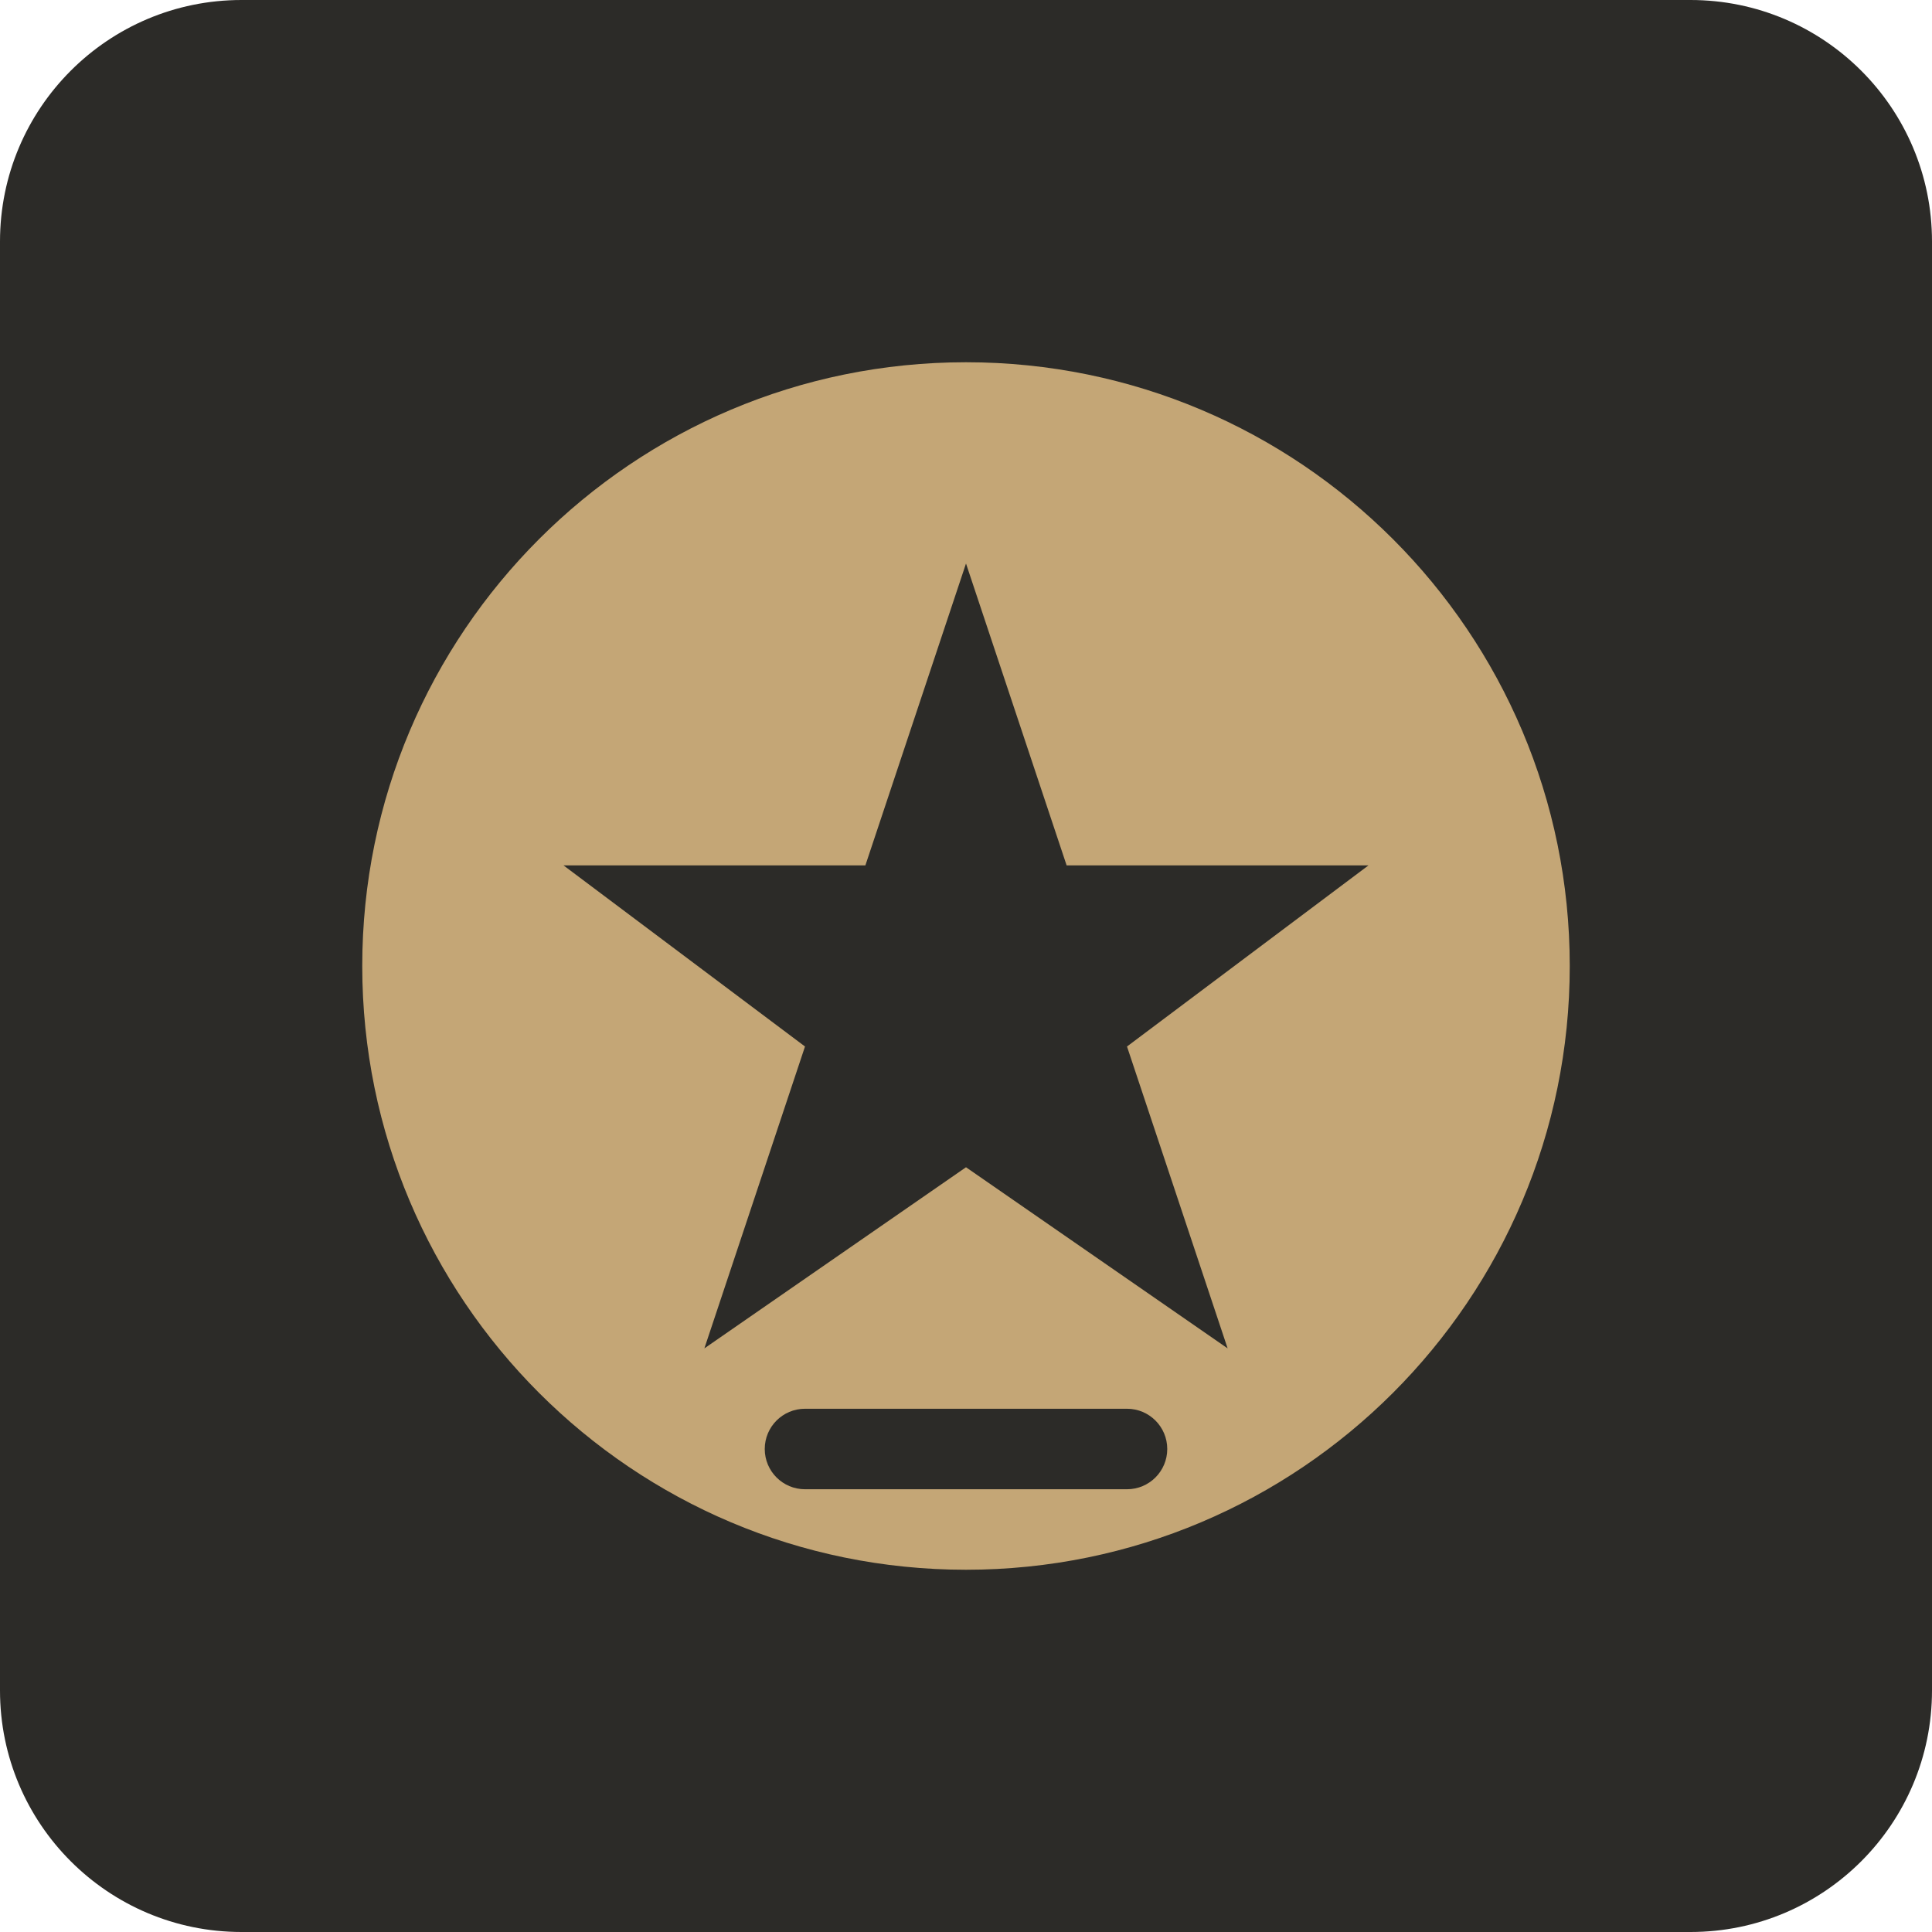
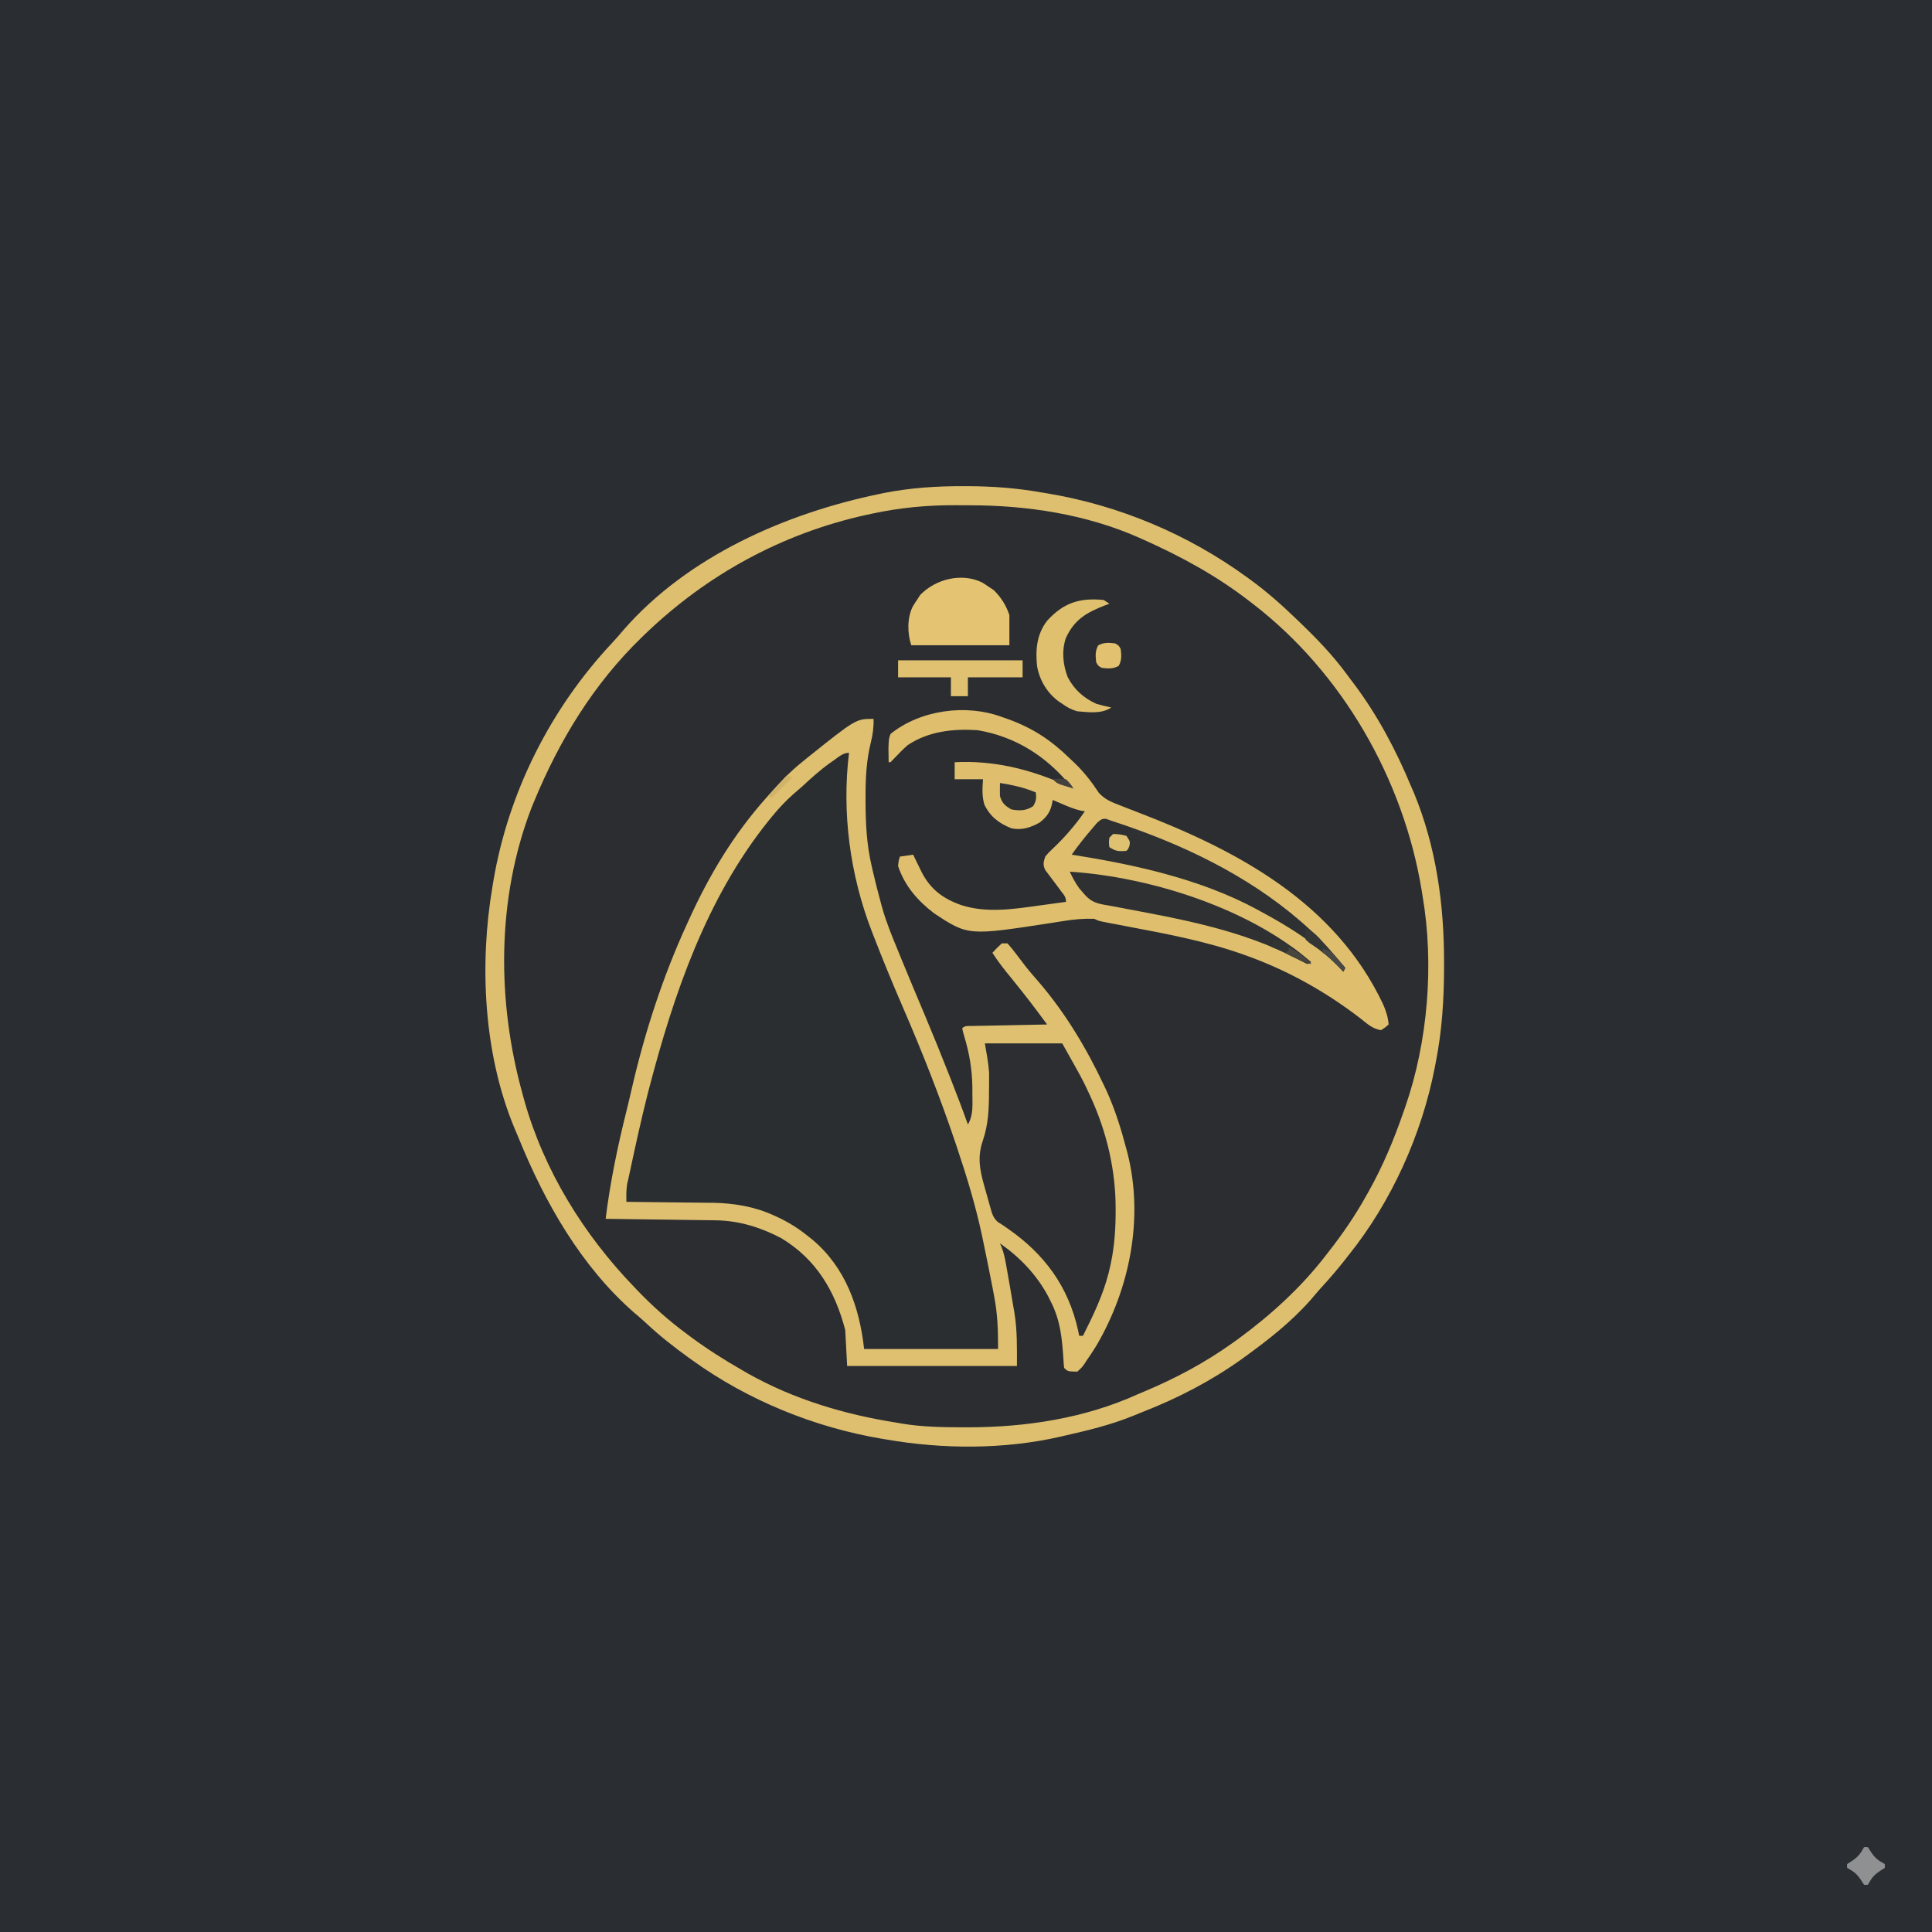
- <svg xmlns="http://www.w3.org/2000/svg" width="192" height="192" viewBox="0 0 192 192" fill="none">
-   <rect width="192" height="192" rx="24" fill="#2C2B28" />
-   <circle cx="96" cy="96" r="60" fill="#C4A676" />
-   <path d="M96 56L106 86H136L112 104L122 134L96 116L70 134L80 104L56 86H86L96 56Z" fill="#2C2B28" />
-   <rect x="76" y="140" width="40" height="8" rx="4" fill="#2C2B28" />
+ <svg xmlns="http://www.w3.org/2000/svg" width="192px" height="192px" viewBox="0 0 192 192" version="1.1">
+   <g id="surface1">
+     <path style=" stroke:none;fill-rule:nonzero;fill:rgb(16.471%,17.647%,19.216%);fill-opacity:1;" d="M 0 0 C 63.359 0 126.719 0 192 0 C 192 63.359 192 126.719 192 192 C 128.641 192 65.281 192 0 192 C 0 128.641 0 65.281 0 0 Z M 0 0 " />
+     <path style=" stroke:none;fill-rule:nonzero;fill:rgb(16.863%,17.647%,18.824%);fill-opacity:1;" d="M 95.742 48.316 C 95.887 48.316 96.035 48.316 96.188 48.316 C 98.664 48.328 101.059 48.5 103.5 48.938 C 103.684 48.969 103.863 48.996 104.055 49.027 C 111.234 50.223 118.059 53.094 123.938 57.375 C 124.047 57.453 124.152 57.531 124.266 57.613 C 125.887 58.797 127.367 60.105 128.812 61.5 C 128.938 61.621 129.066 61.742 129.195 61.867 C 130.875 63.484 132.457 65.121 133.836 67 C 134.055 67.305 134.285 67.602 134.512 67.902 C 136.883 71.047 138.742 74.555 140.25 78.188 C 140.336 78.387 140.426 78.59 140.516 78.797 C 142.73 84.156 143.52 89.918 143.508 95.672 C 143.508 95.859 143.508 96.051 143.508 96.242 C 143.5 99.41 143.301 102.449 142.688 105.562 C 142.656 105.738 142.621 105.914 142.586 106.094 C 141.297 112.73 138.293 119.41 134.062 124.688 C 133.938 124.848 133.812 125.008 133.684 125.172 C 132.918 126.152 132.113 127.082 131.273 127.996 C 130.934 128.375 130.605 128.762 130.277 129.152 C 128.367 131.328 126.086 133.121 123.75 134.812 C 123.637 134.895 123.52 134.98 123.402 135.066 C 120.395 137.211 117.094 138.934 113.656 140.277 C 113.273 140.426 112.898 140.582 112.52 140.738 C 110.328 141.625 108.051 142.164 105.75 142.688 C 105.613 142.719 105.473 142.75 105.332 142.785 C 99.793 144.051 93.699 144.027 88.125 143.062 C 87.969 143.035 87.809 143.012 87.648 142.984 C 80.941 141.855 74.336 139.168 68.812 135.188 C 68.625 135.055 68.625 135.055 68.434 134.918 C 66.949 133.844 65.531 132.734 64.195 131.477 C 63.812 131.121 63.426 130.785 63.023 130.453 C 57.75 125.848 54.137 119.492 51.539 113.086 C 51.398 112.746 51.258 112.414 51.113 112.078 C 48.066 104.758 47.621 95.875 48.938 88.125 C 48.977 87.887 48.977 87.887 49.016 87.641 C 50.5 78.77 54.703 70.422 60.848 63.875 C 61.23 63.465 61.598 63.043 61.957 62.613 C 68.363 55.266 78.105 51.004 87.445 49.078 C 87.582 49.051 87.715 49.02 87.855 48.992 C 90.473 48.48 93.082 48.305 95.742 48.316 Z M 95.742 48.316 " />
+     <path style=" stroke:none;fill-rule:nonzero;fill:rgb(16.863%,18.039%,19.216%);fill-opacity:1;" d="M 84.375 74.812 C 84.363 74.922 84.348 75.031 84.336 75.148 C 83.969 78.68 84.117 82.195 84.75 85.688 C 84.793 85.934 84.793 85.934 84.84 86.184 C 85.633 90.473 87.277 94.492 89.031 98.465 C 92.949 107.363 96.359 116.441 98.25 126 C 98.297 126.23 98.344 126.461 98.391 126.699 C 98.527 127.391 98.66 128.082 98.789 128.777 C 98.828 128.984 98.871 129.191 98.91 129.402 C 99.207 131.023 99.188 132.355 99.188 134.062 C 94.793 134.062 90.402 134.062 85.875 134.062 C 85.688 132.762 85.688 132.762 85.5 131.438 C 84.602 127.637 82.59 124.223 79.277 122.047 C 76.449 120.316 73.562 119.578 70.27 119.547 C 70.039 119.543 69.809 119.539 69.57 119.535 C 68.844 119.523 68.113 119.516 67.383 119.508 C 66.887 119.5 66.387 119.492 65.891 119.484 C 64.676 119.469 63.465 119.453 62.25 119.438 C 62.227 118.547 62.297 117.766 62.496 116.898 C 62.551 116.664 62.605 116.43 62.66 116.191 C 62.719 115.941 62.777 115.691 62.836 115.441 C 62.895 115.18 62.957 114.922 63.016 114.66 C 63.141 114.133 63.262 113.602 63.387 113.074 C 63.547 112.383 63.699 111.695 63.855 111.004 C 65.301 104.5 67.246 97.902 70.125 91.875 C 70.207 91.699 70.289 91.523 70.375 91.344 C 71.84 88.27 73.492 85.391 75.562 82.688 C 75.738 82.457 75.738 82.457 75.918 82.223 C 77.68 79.969 79.617 78.02 81.879 76.266 C 81.98 76.188 82.086 76.105 82.191 76.023 C 83.773 74.812 83.773 74.812 84.375 74.812 Z M 84.375 74.812 " />
+     <path style=" stroke:none;fill-rule:nonzero;fill:rgb(87.059%,75.294%,43.922%);fill-opacity:1;" d="M 86.812 71.438 C 86.84 72.266 86.742 72.977 86.543 73.781 C 86.098 75.59 86.016 77.305 86.016 79.16 C 86.016 79.305 86.016 79.449 86.016 79.594 C 86.02 81.801 86.121 83.91 86.625 86.062 C 86.66 86.219 86.699 86.379 86.734 86.543 C 86.988 87.637 87.262 88.727 87.562 89.812 C 87.602 89.953 87.641 90.098 87.68 90.242 C 88.086 91.684 88.656 93.059 89.227 94.441 C 89.336 94.707 89.445 94.973 89.551 95.238 C 90.332 97.145 91.129 99.039 91.93 100.938 C 92.754 102.891 93.547 104.855 94.324 106.828 C 94.375 106.957 94.426 107.086 94.48 107.219 C 95.07 108.723 95.645 110.23 96.188 111.75 C 96.75 110.797 96.633 109.789 96.633 108.715 C 96.633 108.496 96.633 108.277 96.633 108.055 C 96.609 106.258 96.332 104.652 95.812 102.938 C 95.684 102.492 95.684 102.492 95.625 102.188 C 95.914 101.898 96.188 101.969 96.59 101.961 C 96.758 101.957 96.922 101.953 97.09 101.949 C 97.359 101.945 97.359 101.945 97.637 101.941 C 97.91 101.934 97.91 101.934 98.191 101.93 C 98.777 101.918 99.363 101.906 99.949 101.895 C 100.348 101.887 100.742 101.879 101.141 101.871 C 102.113 101.852 103.09 101.832 104.062 101.812 C 102.324 99.473 102.324 99.473 100.5 97.195 C 99.824 96.383 99.195 95.578 98.625 94.688 C 99.059 94.219 99.059 94.219 99.562 93.75 C 99.75 93.75 99.934 93.75 100.125 93.75 C 100.461 94.129 100.762 94.504 101.062 94.91 C 101.246 95.152 101.434 95.398 101.621 95.641 C 101.715 95.766 101.809 95.887 101.906 96.016 C 102.32 96.547 102.766 97.051 103.207 97.559 C 105.859 100.645 107.957 104.141 109.688 107.812 C 109.84 108.129 109.84 108.129 109.992 108.453 C 110.828 110.309 111.422 112.223 111.938 114.188 C 111.973 114.316 112.004 114.445 112.043 114.574 C 113.688 121.055 112.281 128.055 108.957 133.73 C 108.652 134.227 108.332 134.707 108 135.188 C 107.918 135.312 107.836 135.441 107.75 135.57 C 107.52 135.891 107.52 135.891 107.062 136.312 C 106.105 136.293 106.105 136.293 105.75 135.938 C 105.719 135.66 105.699 135.383 105.684 135.102 C 105.547 133.031 105.391 131.246 104.438 129.375 C 104.297 129.094 104.297 129.094 104.156 128.809 C 103.012 126.672 101.355 124.949 99.375 123.562 C 99.434 123.695 99.488 123.824 99.547 123.961 C 99.758 124.523 99.875 125.055 99.977 125.648 C 100.02 125.871 100.059 126.09 100.098 126.32 C 100.137 126.551 100.176 126.781 100.219 127.02 C 100.258 127.242 100.297 127.469 100.34 127.699 C 100.461 128.383 100.574 129.066 100.688 129.75 C 100.742 130.066 100.742 130.066 100.801 130.387 C 101.102 132.238 101.062 133.805 101.062 135.75 C 95.492 135.75 89.926 135.75 84.188 135.75 C 84.125 134.574 84.062 133.398 84 132.188 C 83.008 128.336 81.125 125.141 77.641 123.047 C 75.605 121.973 73.438 121.305 71.129 121.273 C 70.883 121.27 70.641 121.266 70.391 121.262 C 70.125 121.258 69.863 121.258 69.598 121.254 C 69.328 121.25 69.055 121.246 68.785 121.242 C 68.07 121.23 67.359 121.223 66.648 121.211 C 65.922 121.203 65.191 121.191 64.465 121.184 C 63.039 121.164 61.613 121.145 60.188 121.125 C 60.641 117.461 61.383 113.898 62.281 110.316 C 62.461 109.59 62.629 108.863 62.797 108.137 C 64.082 102.566 65.867 97.074 68.25 91.875 C 68.324 91.711 68.398 91.547 68.477 91.379 C 70.473 86.984 72.906 82.922 76.125 79.312 C 76.215 79.211 76.301 79.113 76.391 79.012 C 77.426 77.844 78.469 76.727 79.688 75.75 C 79.863 75.605 80.039 75.461 80.223 75.312 C 85.062 71.438 85.062 71.438 86.812 71.438 Z M 82.875 75.551 C 82.766 75.625 82.656 75.703 82.543 75.781 C 81.52 76.508 80.605 77.332 79.688 78.188 C 79.395 78.441 79.102 78.695 78.809 78.949 C 78.027 79.645 77.344 80.379 76.688 81.188 C 76.547 81.359 76.406 81.535 76.262 81.711 C 70.207 89.309 66.965 98.766 64.535 108.059 C 64.492 108.23 64.445 108.402 64.398 108.578 C 63.668 111.43 63.055 114.312 62.438 117.188 C 62.398 117.344 62.363 117.5 62.324 117.664 C 62.23 118.258 62.238 118.836 62.25 119.438 C 62.375 119.438 62.5 119.441 62.633 119.441 C 63.953 119.453 65.273 119.469 66.594 119.488 C 67.082 119.492 67.574 119.5 68.066 119.504 C 68.777 119.508 69.488 119.52 70.195 119.527 C 70.414 119.531 70.629 119.531 70.852 119.531 C 72.945 119.57 75.012 119.91 76.922 120.797 C 77.047 120.855 77.172 120.91 77.301 120.969 C 78.375 121.473 79.328 122.066 80.25 122.812 C 80.406 122.934 80.562 123.059 80.723 123.184 C 84.031 125.961 85.41 129.887 85.875 134.062 C 90.27 134.062 94.66 134.062 99.188 134.062 C 99.188 132.172 99.145 130.59 98.789 128.777 C 98.746 128.555 98.707 128.332 98.664 128.102 C 98.527 127.402 98.391 126.699 98.25 126 C 98.203 125.77 98.156 125.539 98.109 125.305 C 97.973 124.621 97.832 123.938 97.688 123.258 C 97.645 123.055 97.602 122.855 97.559 122.648 C 96.941 119.773 96.09 116.973 95.156 114.188 C 95.086 113.973 95.086 113.973 95.012 113.754 C 93.449 109.094 91.652 104.543 89.699 100.035 C 88.691 97.707 87.727 95.367 86.812 93 C 86.754 92.855 86.699 92.711 86.641 92.559 C 84.477 86.977 83.645 80.762 84.375 74.812 C 83.773 74.812 83.355 75.215 82.875 75.551 Z M 82.875 75.551 " />
+     <path style=" stroke:none;fill-rule:nonzero;fill:rgb(87.059%,74.902%,43.922%);fill-opacity:1;" d="M 95.742 48.316 C 95.887 48.316 96.035 48.316 96.188 48.316 C 98.664 48.328 101.059 48.5 103.5 48.938 C 103.684 48.969 103.863 48.996 104.055 49.027 C 111.234 50.223 118.059 53.094 123.938 57.375 C 124.047 57.453 124.152 57.531 124.266 57.613 C 125.887 58.797 127.367 60.105 128.812 61.5 C 128.938 61.621 129.066 61.742 129.195 61.867 C 130.875 63.484 132.457 65.121 133.836 67 C 134.055 67.305 134.285 67.602 134.512 67.902 C 136.883 71.047 138.742 74.555 140.25 78.188 C 140.336 78.387 140.426 78.59 140.516 78.797 C 142.73 84.156 143.52 89.918 143.508 95.672 C 143.508 95.859 143.508 96.051 143.508 96.242 C 143.5 99.41 143.301 102.449 142.688 105.562 C 142.656 105.738 142.621 105.914 142.586 106.094 C 141.297 112.73 138.293 119.41 134.062 124.688 C 133.938 124.848 133.812 125.008 133.684 125.172 C 132.918 126.152 132.113 127.082 131.273 127.996 C 130.934 128.375 130.605 128.762 130.277 129.152 C 128.367 131.328 126.086 133.121 123.75 134.812 C 123.637 134.895 123.52 134.98 123.402 135.066 C 120.395 137.211 117.094 138.934 113.656 140.277 C 113.273 140.426 112.898 140.582 112.52 140.738 C 110.328 141.625 108.051 142.164 105.75 142.688 C 105.613 142.719 105.473 142.75 105.332 142.785 C 99.793 144.051 93.699 144.027 88.125 143.062 C 87.969 143.035 87.809 143.012 87.648 142.984 C 80.941 141.855 74.336 139.168 68.812 135.188 C 68.625 135.055 68.625 135.055 68.434 134.918 C 66.949 133.844 65.531 132.734 64.195 131.477 C 63.812 131.121 63.426 130.785 63.023 130.453 C 57.75 125.848 54.137 119.492 51.539 113.086 C 51.398 112.746 51.258 112.414 51.113 112.078 C 48.066 104.758 47.621 95.875 48.938 88.125 C 48.977 87.887 48.977 87.887 49.016 87.641 C 50.5 78.77 54.703 70.422 60.848 63.875 C 61.23 63.465 61.598 63.043 61.957 62.613 C 68.363 55.266 78.105 51.004 87.445 49.078 C 87.582 49.051 87.715 49.02 87.855 48.992 C 90.473 48.48 93.082 48.305 95.742 48.316 Z M 86.66 51.047 C 86.375 51.109 86.375 51.109 86.082 51.172 C 77.758 53.004 70.258 57.098 64.125 63 C 64.02 63.102 63.91 63.207 63.801 63.312 C 58.996 67.961 55.602 73.535 53.062 79.688 C 52.98 79.883 52.902 80.074 52.82 80.273 C 49.344 89.312 49.367 99.512 51.938 108.75 C 51.992 108.953 52.051 109.156 52.105 109.363 C 54.07 116.34 58 122.684 63 127.875 C 63.156 128.039 63.156 128.039 63.312 128.203 C 64.852 129.812 66.457 131.242 68.25 132.562 C 68.355 132.645 68.465 132.723 68.574 132.805 C 70.215 134.027 71.914 135.109 73.688 136.125 C 74.004 136.309 74.004 136.309 74.324 136.496 C 78.891 139.062 83.914 140.566 89.062 141.375 C 89.25 141.406 89.438 141.441 89.633 141.477 C 91.633 141.805 93.621 141.84 95.648 141.844 C 95.832 141.844 96.016 141.844 96.203 141.844 C 101.938 141.844 107.809 140.949 113.062 138.562 C 113.285 138.469 113.508 138.375 113.738 138.277 C 116.812 136.984 119.723 135.438 122.438 133.5 C 122.629 133.363 122.82 133.227 123.02 133.086 C 126.289 130.691 129.344 127.914 131.812 124.688 C 131.898 124.578 131.984 124.465 132.074 124.352 C 133.441 122.602 134.668 120.816 135.75 118.875 C 135.832 118.73 135.91 118.59 135.996 118.441 C 137.441 115.867 138.539 113.227 139.5 110.438 C 139.574 110.227 139.574 110.227 139.652 110.008 C 141.902 103.539 142.535 95.828 141.375 89.062 C 141.348 88.898 141.324 88.73 141.297 88.562 C 139.5 77.492 133.434 66.871 124.5 60 C 124.398 59.922 124.301 59.844 124.195 59.766 C 120.938 57.238 117.383 55.301 113.625 53.625 C 113.48 53.559 113.34 53.496 113.191 53.43 C 107.934 51.105 102.07 50.215 96.363 50.215 C 95.875 50.215 95.387 50.211 94.898 50.207 C 92.102 50.199 89.402 50.457 86.66 51.047 Z M 86.66 51.047 " />
+     <path style=" stroke:none;fill-rule:nonzero;fill:rgb(87.451%,74.902%,43.137%);fill-opacity:1;" d="M 99.562 71.25 C 99.758 71.316 99.953 71.387 100.156 71.457 C 102.633 72.355 104.445 73.547 106.312 75.375 C 106.539 75.586 106.539 75.586 106.77 75.805 C 107.73 76.723 108.484 77.699 109.211 78.805 C 109.855 79.488 110.508 79.734 111.375 80.062 C 111.559 80.133 111.742 80.207 111.93 80.281 C 112.34 80.441 112.75 80.598 113.16 80.758 C 123.121 84.586 132.68 89.738 137.438 99.773 C 137.734 100.449 137.941 101.07 138 101.812 C 137.672 102.105 137.672 102.105 137.25 102.375 C 136.398 102.258 135.832 101.707 135.176 101.191 C 131.785 98.59 128.137 96.531 124.125 95.062 C 123.996 95.016 123.867 94.969 123.738 94.922 C 119.828 93.512 115.766 92.777 111.691 92.004 C 111.527 91.969 111.359 91.938 111.188 91.906 C 110.871 91.844 110.555 91.785 110.238 91.727 C 109.168 91.52 109.168 91.52 108.75 91.312 C 107.738 91.277 106.785 91.355 105.785 91.516 C 105.508 91.562 105.234 91.602 104.957 91.645 C 104.812 91.668 104.672 91.691 104.523 91.715 C 96.211 92.996 96.211 92.996 92.812 90.75 C 91.195 89.516 89.891 88.02 89.25 86.062 C 89.309 85.512 89.309 85.512 89.438 85.125 C 90.086 85.031 90.086 85.031 90.75 84.938 C 90.836 85.117 90.922 85.293 91.012 85.48 C 91.125 85.715 91.242 85.953 91.359 86.191 C 91.414 86.309 91.473 86.426 91.531 86.547 C 92.414 88.348 93.688 89.309 95.578 89.965 C 98.062 90.746 100.672 90.355 103.195 90 C 103.465 89.965 103.73 89.926 104 89.891 C 104.645 89.805 105.293 89.715 105.938 89.625 C 105.938 89.121 105.742 88.949 105.438 88.551 C 105.336 88.41 105.234 88.273 105.129 88.129 C 104.91 87.84 104.691 87.547 104.473 87.258 C 104.316 87.051 104.316 87.051 104.16 86.84 C 104.066 86.711 103.973 86.586 103.871 86.457 C 103.629 85.934 103.699 85.664 103.875 85.125 C 104.215 84.719 104.215 84.719 104.648 84.316 C 105.84 83.176 106.879 81.984 107.812 80.625 C 107.684 80.605 107.551 80.582 107.418 80.562 C 106.805 80.422 106.27 80.203 105.691 79.957 C 105.492 79.871 105.289 79.785 105.086 79.699 C 104.855 79.602 104.855 79.602 104.625 79.5 C 104.582 79.695 104.539 79.895 104.496 80.098 C 104.277 80.855 103.934 81.254 103.312 81.75 C 102.402 82.25 101.531 82.535 100.5 82.312 C 99.285 81.824 98.406 81.16 97.832 79.973 C 97.57 79.117 97.633 78.324 97.688 77.438 C 96.758 77.438 95.832 77.438 94.875 77.438 C 94.875 76.879 94.875 76.324 94.875 75.75 C 98.684 75.555 102.105 76.391 105.598 77.875 C 105.938 78.023 105.938 78.023 106.312 78 C 103.926 75.117 100.867 73.18 97.125 72.562 C 94.68 72.414 92.273 72.668 90.188 74.062 C 89.707 74.496 89.262 74.941 88.82 75.414 C 88.715 75.523 88.609 75.637 88.5 75.75 C 88.438 75.75 88.375 75.75 88.312 75.75 C 88.309 75.457 88.305 75.164 88.301 74.871 C 88.297 74.707 88.297 74.543 88.293 74.375 C 88.328 73.41 88.328 73.41 88.5 72.938 C 91.473 70.539 96.02 69.938 99.562 71.25 Z M 99.562 71.25 " />
+     <path style=" stroke:none;fill-rule:nonzero;fill:rgb(17.255%,18.039%,19.216%);fill-opacity:1;" d="M 97.875 103.688 C 100.41 103.688 102.949 103.688 105.562 103.688 C 107.555 107.23 107.555 107.23 108.141 108.48 C 108.211 108.629 108.281 108.777 108.352 108.93 C 109.988 112.488 110.891 116.305 110.871 120.223 C 110.871 120.555 110.871 120.555 110.867 120.891 C 110.844 122.703 110.68 124.426 110.25 126.188 C 110.219 126.312 110.191 126.434 110.16 126.562 C 109.598 128.746 108.633 130.742 107.625 132.75 C 107.5 132.75 107.379 132.75 107.25 132.75 C 107.211 132.562 107.172 132.379 107.133 132.188 C 106.168 127.836 103.785 124.621 100.164 122.105 C 99.965 121.969 99.766 121.828 99.562 121.688 C 99.434 121.609 99.309 121.531 99.176 121.453 C 98.68 121.008 98.59 120.605 98.41 119.969 C 98.312 119.625 98.312 119.625 98.215 119.273 C 98.164 119.094 98.164 119.094 98.113 118.91 C 98.016 118.551 97.914 118.191 97.809 117.828 C 97.355 116.211 97.121 114.969 97.676 113.344 C 98.234 111.699 98.285 110.156 98.285 108.434 C 98.289 108.227 98.289 108.02 98.293 107.805 C 98.293 107.598 98.293 107.391 98.293 107.176 C 98.293 106.992 98.293 106.809 98.297 106.621 C 98.23 105.633 98.039 104.66 97.875 103.688 Z M 97.875 103.688 " />
+     <path style=" stroke:none;fill-rule:nonzero;fill:rgb(18.039%,18.824%,19.216%);fill-opacity:1;" d="M 109.914 81.371 C 110.172 81.465 110.172 81.465 110.438 81.562 C 110.562 81.602 110.688 81.645 110.816 81.688 C 117.422 83.859 123.898 86.941 129.188 91.5 C 129.289 91.59 129.391 91.676 129.496 91.766 C 130.609 92.734 131.621 93.742 132.562 94.875 C 132.777 95.125 132.992 95.375 133.207 95.625 C 133.367 95.812 133.523 95.996 133.688 96.188 C 133.625 96.312 133.562 96.434 133.5 96.562 C 133.414 96.465 133.324 96.371 133.234 96.273 C 130.945 93.863 128.16 92.125 125.25 90.562 C 125.129 90.496 125.012 90.43 124.887 90.363 C 119.312 87.352 112.703 85.906 106.5 84.938 C 107.145 84.023 107.844 83.148 108.574 82.301 C 108.727 82.121 108.879 81.941 109.039 81.754 C 109.5 81.375 109.5 81.375 109.914 81.371 Z M 109.914 81.371 " />
+     <path style=" stroke:none;fill-rule:nonzero;fill:rgb(89.412%,76.863%,45.098%);fill-opacity:1;" d="M 97.617 57.891 C 97.832 58.023 98.043 58.164 98.25 58.312 C 98.418 58.422 98.582 58.527 98.754 58.641 C 99.477 59.344 99.992 60.168 100.312 61.125 C 100.312 62.113 100.312 63.105 100.312 64.125 C 97.094 64.125 93.879 64.125 90.562 64.125 C 90.164 62.93 90.145 61.426 90.703 60.281 C 90.836 60.059 90.977 59.84 91.125 59.625 C 91.234 59.457 91.34 59.293 91.453 59.121 C 92.992 57.539 95.566 56.887 97.617 57.891 Z M 97.617 57.891 " />
+     <path style=" stroke:none;fill-rule:nonzero;fill:rgb(18.431%,18.824%,19.216%);fill-opacity:1;" d="M 106.312 86.625 C 114.297 87.148 124.176 90.254 130.312 95.625 C 130.125 95.719 130.125 95.719 129.938 95.812 C 129.5 95.609 129.082 95.395 128.66 95.168 C 123.473 92.504 117.77 91.41 112.082 90.348 C 111.695 90.273 111.309 90.199 110.922 90.125 C 110.52 90.051 110.117 89.977 109.715 89.91 C 108.758 89.738 108.27 89.484 107.648 88.734 C 107.512 88.578 107.379 88.418 107.238 88.258 C 106.863 87.734 106.582 87.207 106.312 86.625 Z M 106.312 86.625 " />
+     <path style=" stroke:none;fill-rule:nonzero;fill:rgb(87.451%,75.294%,43.137%);fill-opacity:1;" d="M 109.688 59.625 C 109.875 59.75 110.059 59.871 110.25 60 C 110.102 60.055 109.957 60.109 109.805 60.164 C 107.953 60.887 106.758 61.578 105.914 63.43 C 105.5 64.707 105.629 66.043 106.105 67.289 C 106.746 68.523 107.684 69.367 108.938 69.938 C 109.438 70.09 109.926 70.203 110.438 70.312 C 109.453 70.969 108.211 70.785 107.062 70.688 C 106.477 70.527 106.051 70.293 105.562 69.938 C 105.449 69.863 105.336 69.793 105.223 69.715 C 104.074 68.879 103.301 67.598 103.062 66.195 C 102.891 64.562 103.031 63.027 104.062 61.688 C 105.703 59.898 107.273 59.391 109.688 59.625 Z M 109.688 59.625 " />
+     <path style=" stroke:none;fill-rule:nonzero;fill:rgb(87.843%,75.686%,44.314%);fill-opacity:1;" d="M 89.25 65.625 C 93.332 65.625 97.418 65.625 101.625 65.625 C 101.625 66.184 101.625 66.738 101.625 67.312 C 99.832 67.312 98.035 67.312 96.188 67.312 C 96.188 67.93 96.188 68.551 96.188 69.188 C 95.629 69.188 95.074 69.188 94.5 69.188 C 94.5 68.57 94.5 67.949 94.5 67.312 C 92.766 67.312 91.035 67.312 89.25 67.312 C 89.25 66.754 89.25 66.199 89.25 65.625 Z M 89.25 65.625 " />
+     <path style=" stroke:none;fill-rule:nonzero;fill:rgb(18.039%,18.824%,19.216%);fill-opacity:1;" d="M 99.375 77.812 C 100.629 78.008 101.766 78.262 102.938 78.75 C 103.004 79.332 102.98 79.617 102.668 80.121 C 101.961 80.586 101.324 80.586 100.5 80.438 C 99.844 80.043 99.617 79.852 99.375 79.125 C 99.367 78.688 99.367 78.25 99.375 77.812 Z M 99.375 77.812 " />
+     <path style=" stroke:none;fill-rule:nonzero;fill:rgb(55.686%,56.471%,57.255%);fill-opacity:1;" d="M 185.25 183.562 C 185.375 183.562 185.496 183.562 185.625 183.562 C 185.738 183.738 185.848 183.91 185.965 184.09 C 186.379 184.695 186.688 184.902 187.312 185.25 C 187.312 185.375 187.312 185.496 187.312 185.625 C 187.137 185.738 186.965 185.848 186.785 185.965 C 186.18 186.379 185.973 186.688 185.625 187.312 C 185.5 187.312 185.379 187.312 185.25 187.312 C 185.137 187.137 185.027 186.965 184.91 186.785 C 184.496 186.18 184.188 185.973 183.562 185.625 C 183.562 185.5 183.562 185.379 183.562 185.25 C 183.738 185.137 183.91 185.027 184.09 184.91 C 184.695 184.496 184.902 184.188 185.25 183.562 Z M 185.25 183.562 " />
+     <path style=" stroke:none;fill-rule:nonzero;fill:rgb(88.627%,76.078%,43.922%);fill-opacity:1;" d="M 110.812 63.938 C 111.176 64.137 111.176 64.137 111.375 64.5 C 111.445 65.141 111.488 65.602 111.176 66.176 C 110.602 66.488 110.141 66.445 109.5 66.375 C 109.137 66.176 109.137 66.176 108.938 65.812 C 108.867 65.172 108.824 64.711 109.137 64.137 C 109.711 63.824 110.172 63.867 110.812 63.938 Z M 110.812 63.938 " />
+     <path style=" stroke:none;fill-rule:nonzero;fill:rgb(87.059%,76.078%,44.706%);fill-opacity:1;" d="M 110.625 82.875 C 111.281 82.91 111.281 82.91 111.938 83.062 C 112.312 83.625 112.312 83.625 112.254 84.023 C 112.125 84.375 112.125 84.375 111.938 84.562 C 111.18 84.613 110.895 84.617 110.25 84.188 C 110.191 83.719 110.191 83.719 110.25 83.25 C 110.375 83.125 110.496 83.004 110.625 82.875 Z M 110.625 82.875 " />
+     <path style=" stroke:none;fill-rule:nonzero;fill:rgb(20.392%,20.784%,20.784%);fill-opacity:1;" d="M 129.75 92.25 C 130.566 92.555 131.047 93.164 131.613 93.797 C 131.711 93.902 131.805 94.008 131.906 94.117 C 132.52 94.789 133.109 95.484 133.688 96.188 C 133.625 96.312 133.562 96.434 133.5 96.562 C 133.402 96.457 133.305 96.355 133.203 96.246 C 132.254 95.262 131.285 94.465 130.141 93.719 C 130.012 93.605 129.883 93.492 129.75 93.375 C 129.75 93 129.75 92.625 129.75 92.25 Z M 129.75 92.25 " />
+     <path style=" stroke:none;fill-rule:nonzero;fill:rgb(19.608%,20.392%,20.392%);fill-opacity:1;" d="M 126.562 93.375 C 127.996 93.633 129.367 94.738 130.312 95.812 C 129.508 95.562 128.777 95.25 128.027 94.863 C 127.477 94.578 126.965 94.32 126.375 94.125 C 126.438 93.879 126.5 93.629 126.562 93.375 Z M 126.562 93.375 " />
+     <path style=" stroke:none;fill-rule:nonzero;fill:rgb(81.961%,70.588%,41.176%);fill-opacity:1;" d="M 78.188 77.062 C 78.375 77.125 78.559 77.188 78.75 77.25 C 78.07 77.93 77.391 78.609 76.688 79.312 C 76.562 79.25 76.441 79.188 76.312 79.125 C 76.93 78.445 77.551 77.766 78.188 77.062 Z M 78.188 77.062 " />
+     <path style=" stroke:none;fill-rule:nonzero;fill:rgb(27.843%,27.059%,23.922%);fill-opacity:1;" d="M 128.062 94.125 C 128.965 94.602 129.625 95.062 130.312 95.812 C 129.379 95.531 128.547 95.137 127.688 94.688 C 127.812 94.625 127.934 94.562 128.062 94.5 C 128.062 94.375 128.062 94.254 128.062 94.125 Z M 128.062 94.125 " />
+     <path style=" stroke:none;fill-rule:nonzero;fill:rgb(28.235%,28.235%,27.059%);fill-opacity:1;" d="M 131.438 94.312 C 132.203 94.406 132.5 94.781 132.984 95.355 C 133.117 95.512 133.25 95.664 133.387 95.824 C 133.484 95.945 133.586 96.062 133.688 96.188 C 133.625 96.312 133.562 96.434 133.5 96.562 C 133.383 96.441 133.266 96.324 133.145 96.199 C 132.992 96.047 132.836 95.891 132.68 95.73 C 132.527 95.574 132.375 95.422 132.219 95.262 C 131.844 94.867 131.844 94.867 131.438 94.688 C 131.438 94.562 131.438 94.441 131.438 94.312 Z M 131.438 94.312 " />
+     <path style=" stroke:none;fill-rule:nonzero;fill:rgb(25.882%,25.49%,24.314%);fill-opacity:1;" d="M 104.625 77.438 C 105.234 77.379 105.234 77.379 105.938 77.438 C 106.395 77.906 106.395 77.906 106.688 78.375 C 106.414 78.289 106.141 78.203 105.867 78.117 C 105.715 78.07 105.562 78.02 105.406 77.973 C 105 77.812 105 77.812 104.625 77.438 Z M 104.625 77.438 " />
+   </g>
</svg>
